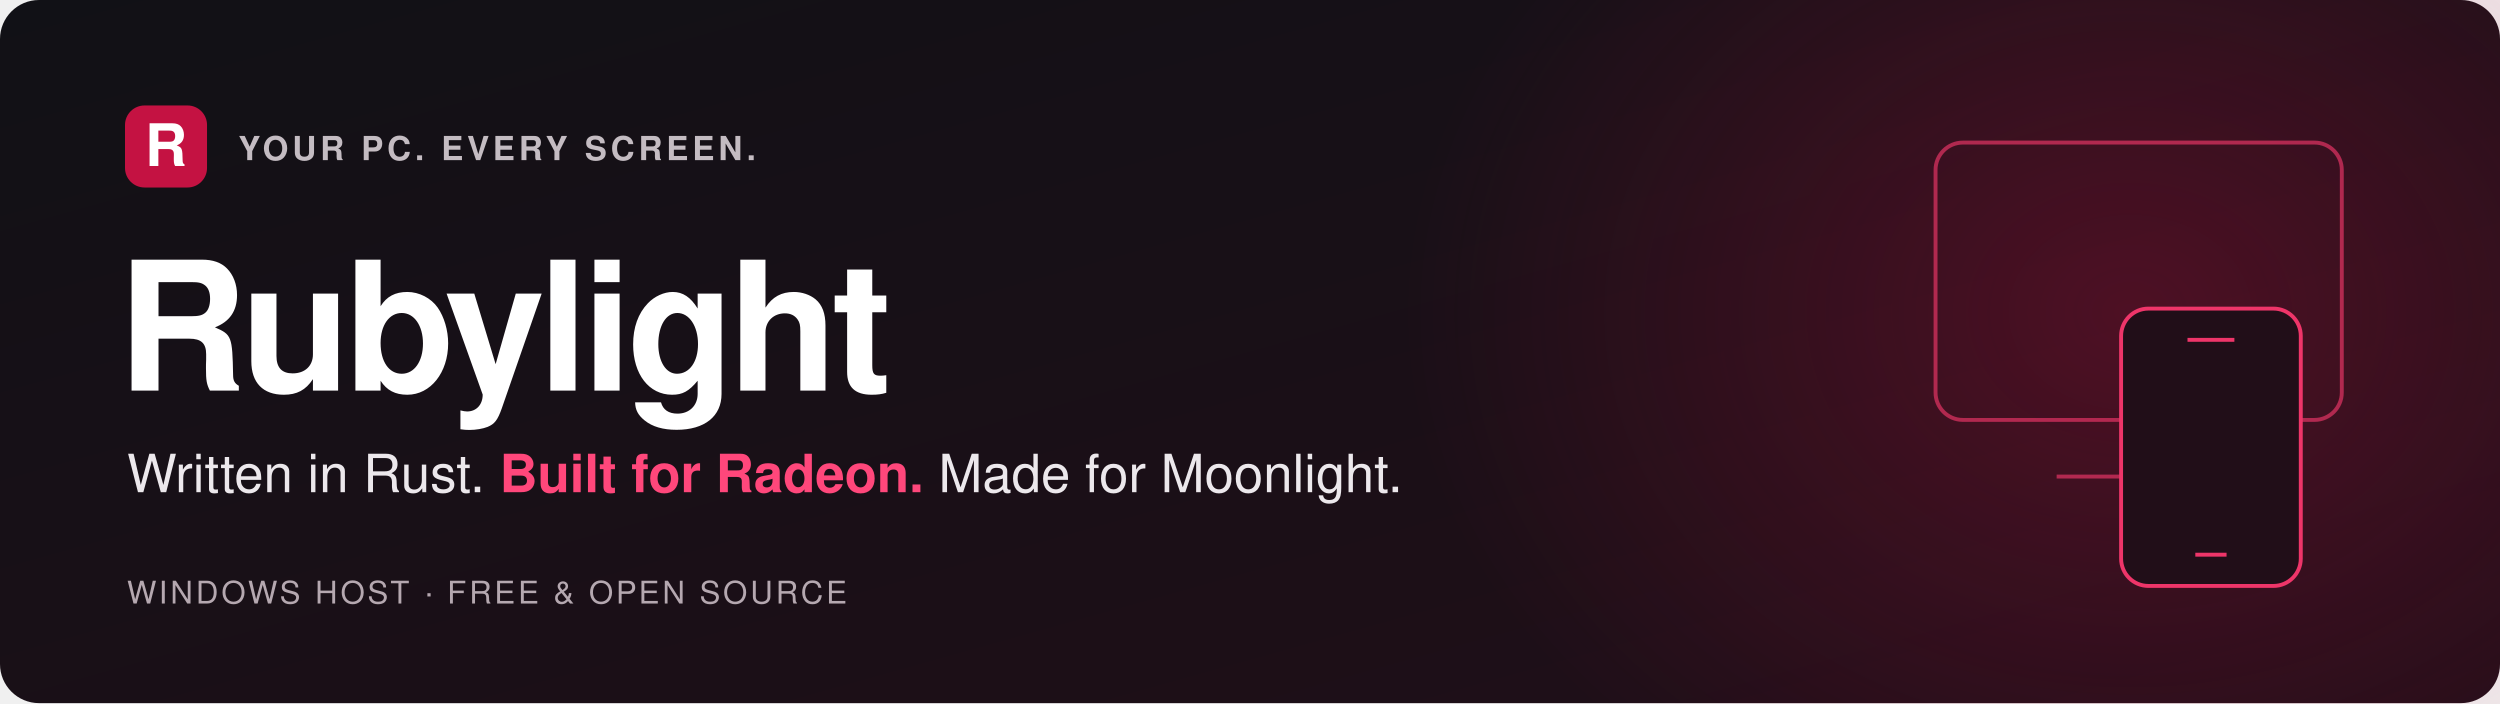
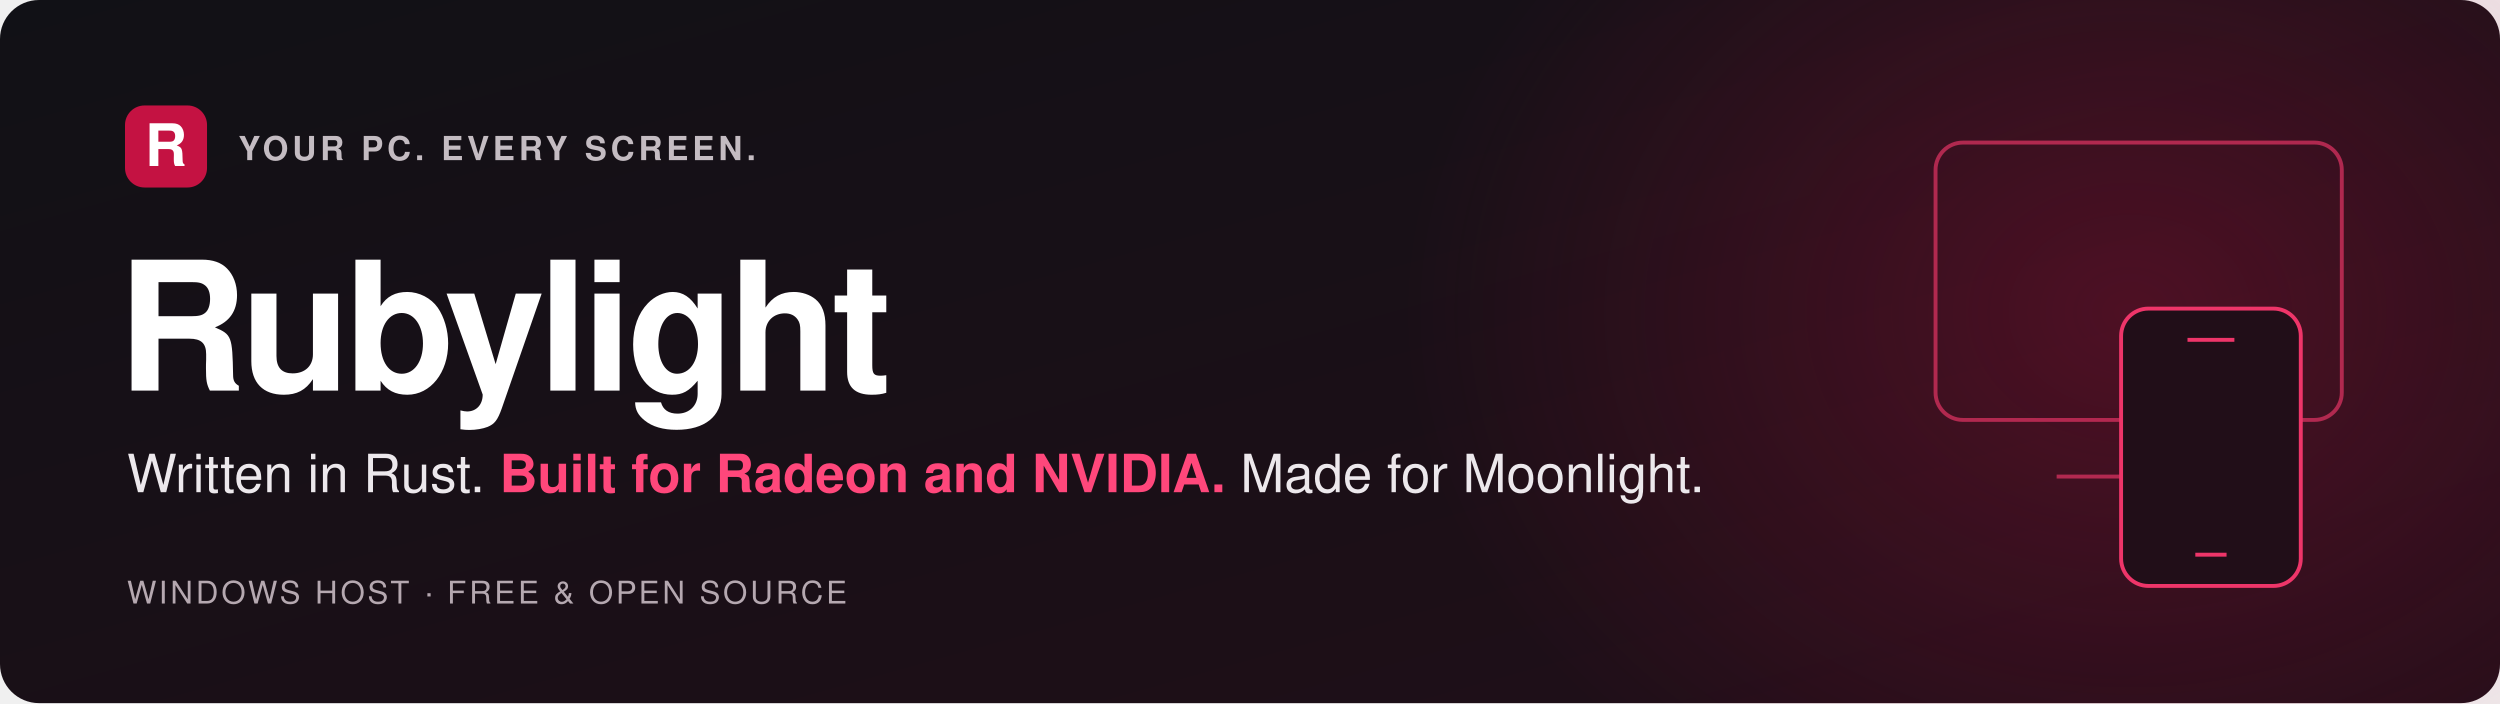
<svg xmlns="http://www.w3.org/2000/svg" width="1280" height="360" viewBox="0 0 1280 360" role="img" aria-labelledby="title desc">
  <defs>
    <linearGradient id="background" x1="0" y1="0" x2="1" y2="1">
      <stop stop-color="#111116" />
      <stop offset="1" stop-color="#210e18" />
    </linearGradient>
    <radialGradient id="glow">
      <stop stop-color="#c41242" stop-opacity=".3" />
      <stop offset="1" stop-color="#c41242" stop-opacity="0" />
    </radialGradient>
  </defs>
  <rect width="1280" height="360" rx="20" fill="url(#background)" />
  <ellipse cx="1090" cy="160" rx="370" ry="300" fill="url(#glow)" />
  <g font-family="Segoe UI, Helvetica, Arial, sans-serif">
    <rect x="64" y="54" width="42" height="42" rx="10" fill="#c41242" />
    <text x="85" y="85" text-anchor="middle" font-size="30" font-weight="800" fill="#fff">R</text>
    <text x="122" y="82" font-size="17" font-weight="600" letter-spacing="2" fill="#c4bcc2">YOUR PC. EVERY SCREEN.</text>
    <text x="60" y="200" font-size="92" font-weight="750" letter-spacing="-3" fill="#fff">Rubylight</text>
-     <text x="65" y="252" font-size="27" fill="#ece8ec">Written in Rust. <tspan fill="#ff477b" font-weight="700">Built for Radeon.</tspan> Made for Moonlight.</text>
+     <text x="65" y="252" font-size="27" fill="#ece8ec">Written in Rust. <tspan fill="#ff477b" font-weight="700">Built for Radeon and NVIDIA.</tspan> Made for Moonlight.</text>
    <text x="65" y="309" font-size="16" letter-spacing="1.5" fill="#b5a8b0">WINDOWS HOST · FREE &amp; OPEN SOURCE</text>
  </g>
  <g fill="none" stroke="#ee3569" stroke-width="2">
    <rect x="991" y="73" width="208" height="142" rx="14" opacity=".65" />
    <path d="M1095 215v29m-42 0h84" opacity=".65" />
    <rect x="1086" y="158" width="92" height="142" rx="14" fill="#210e18" />
    <path d="M1120 174h24m-20 110h16" />
  </g>
</svg>
